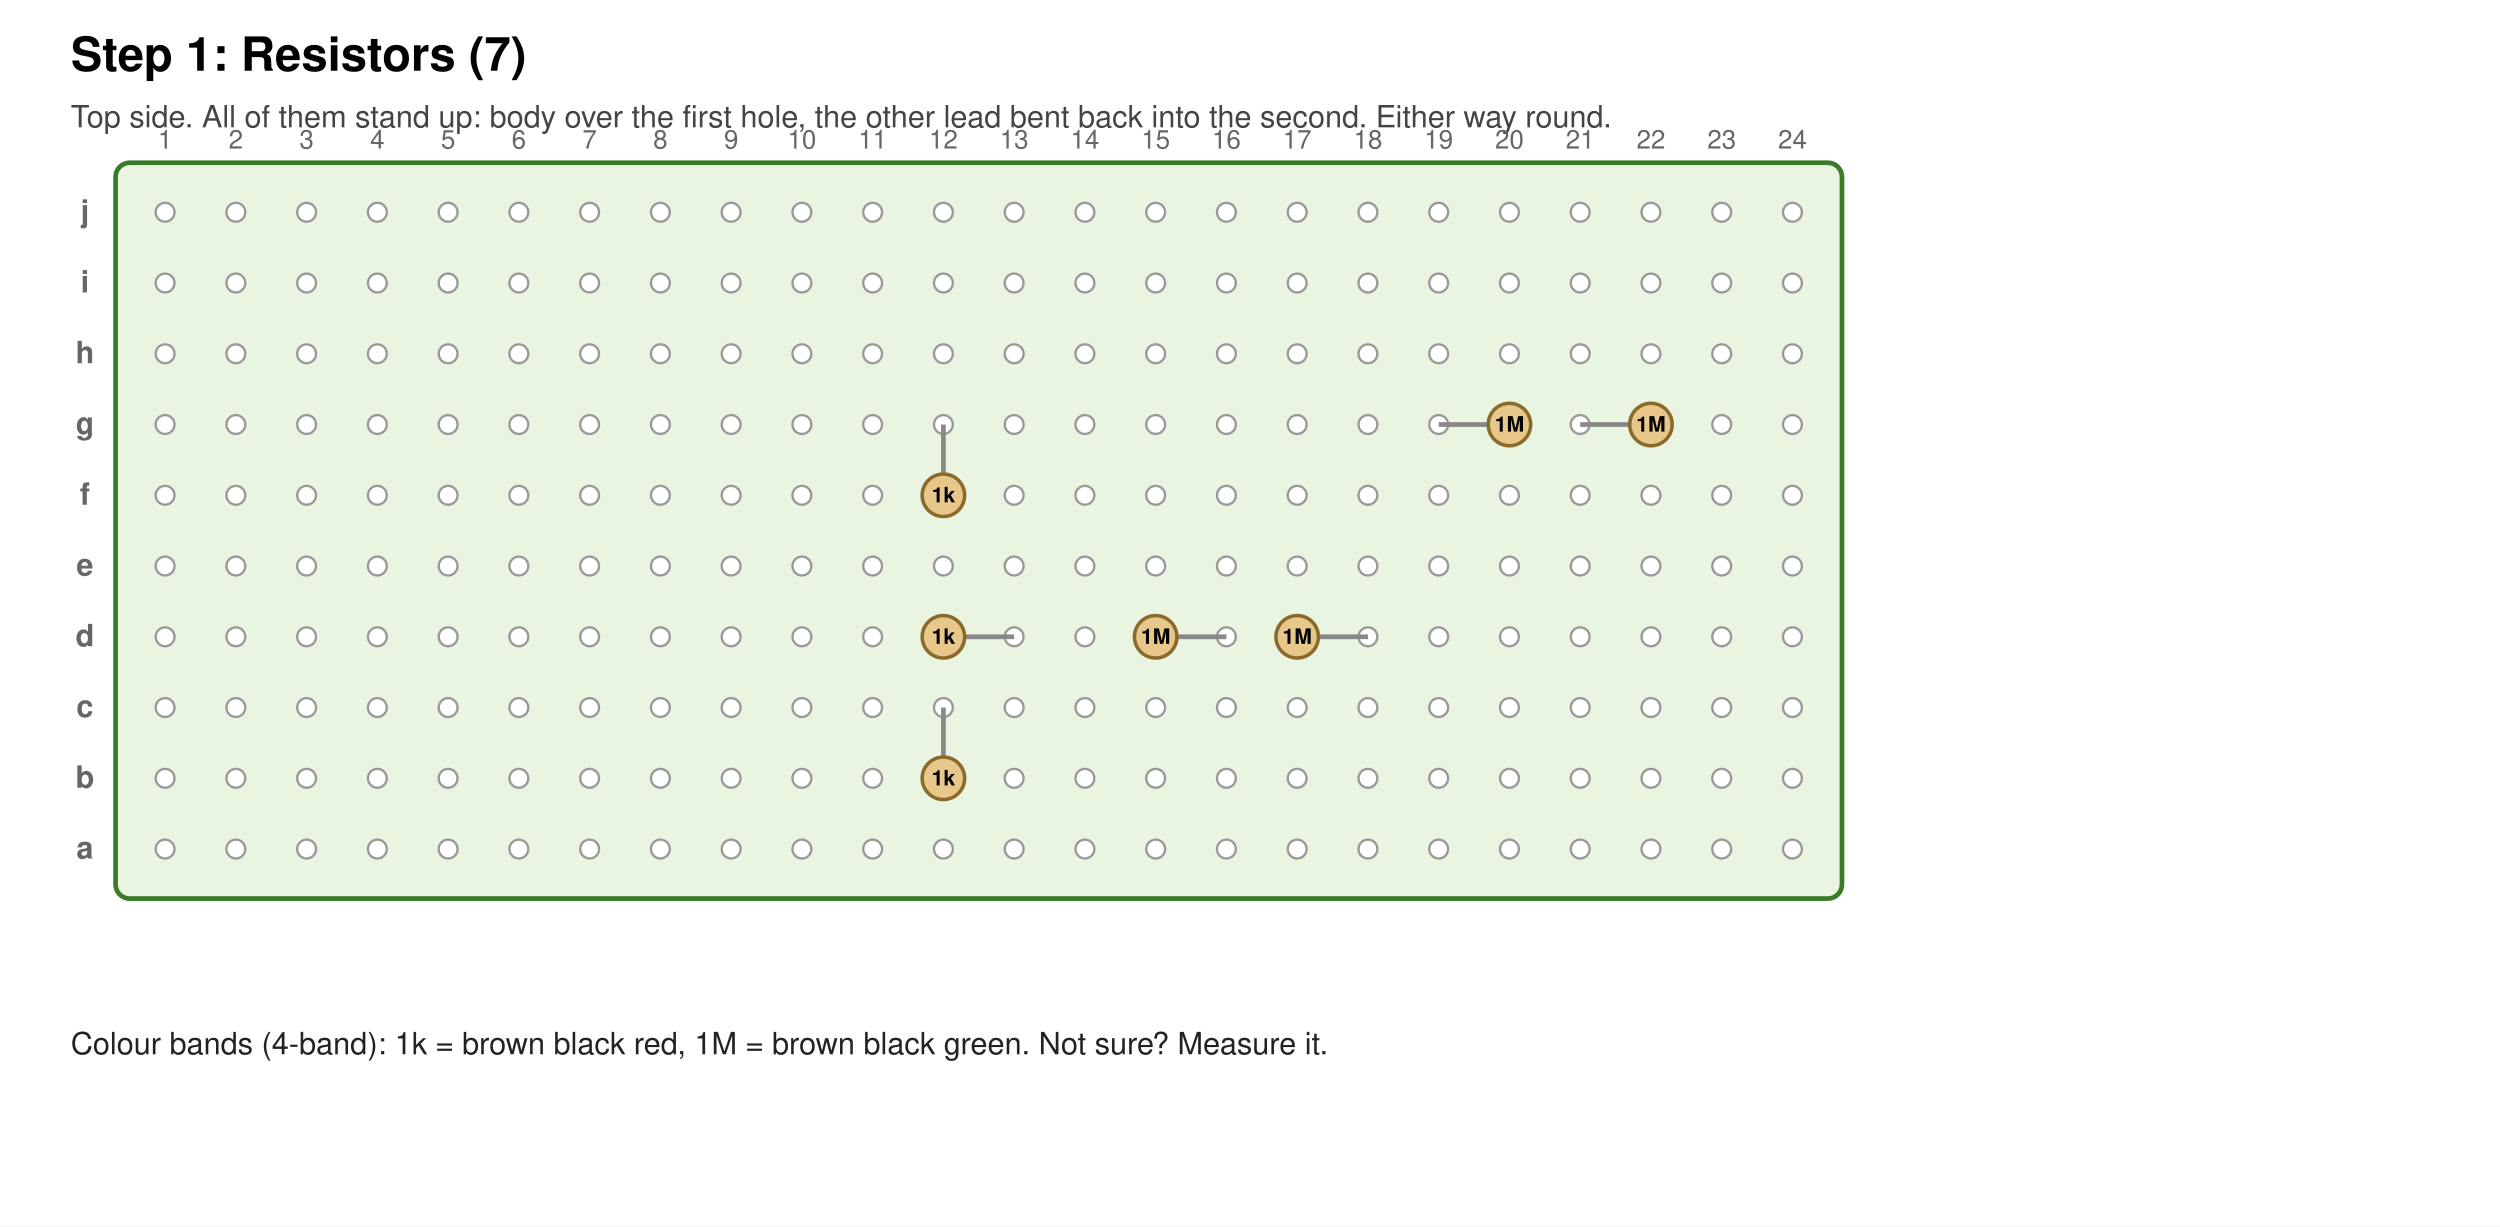
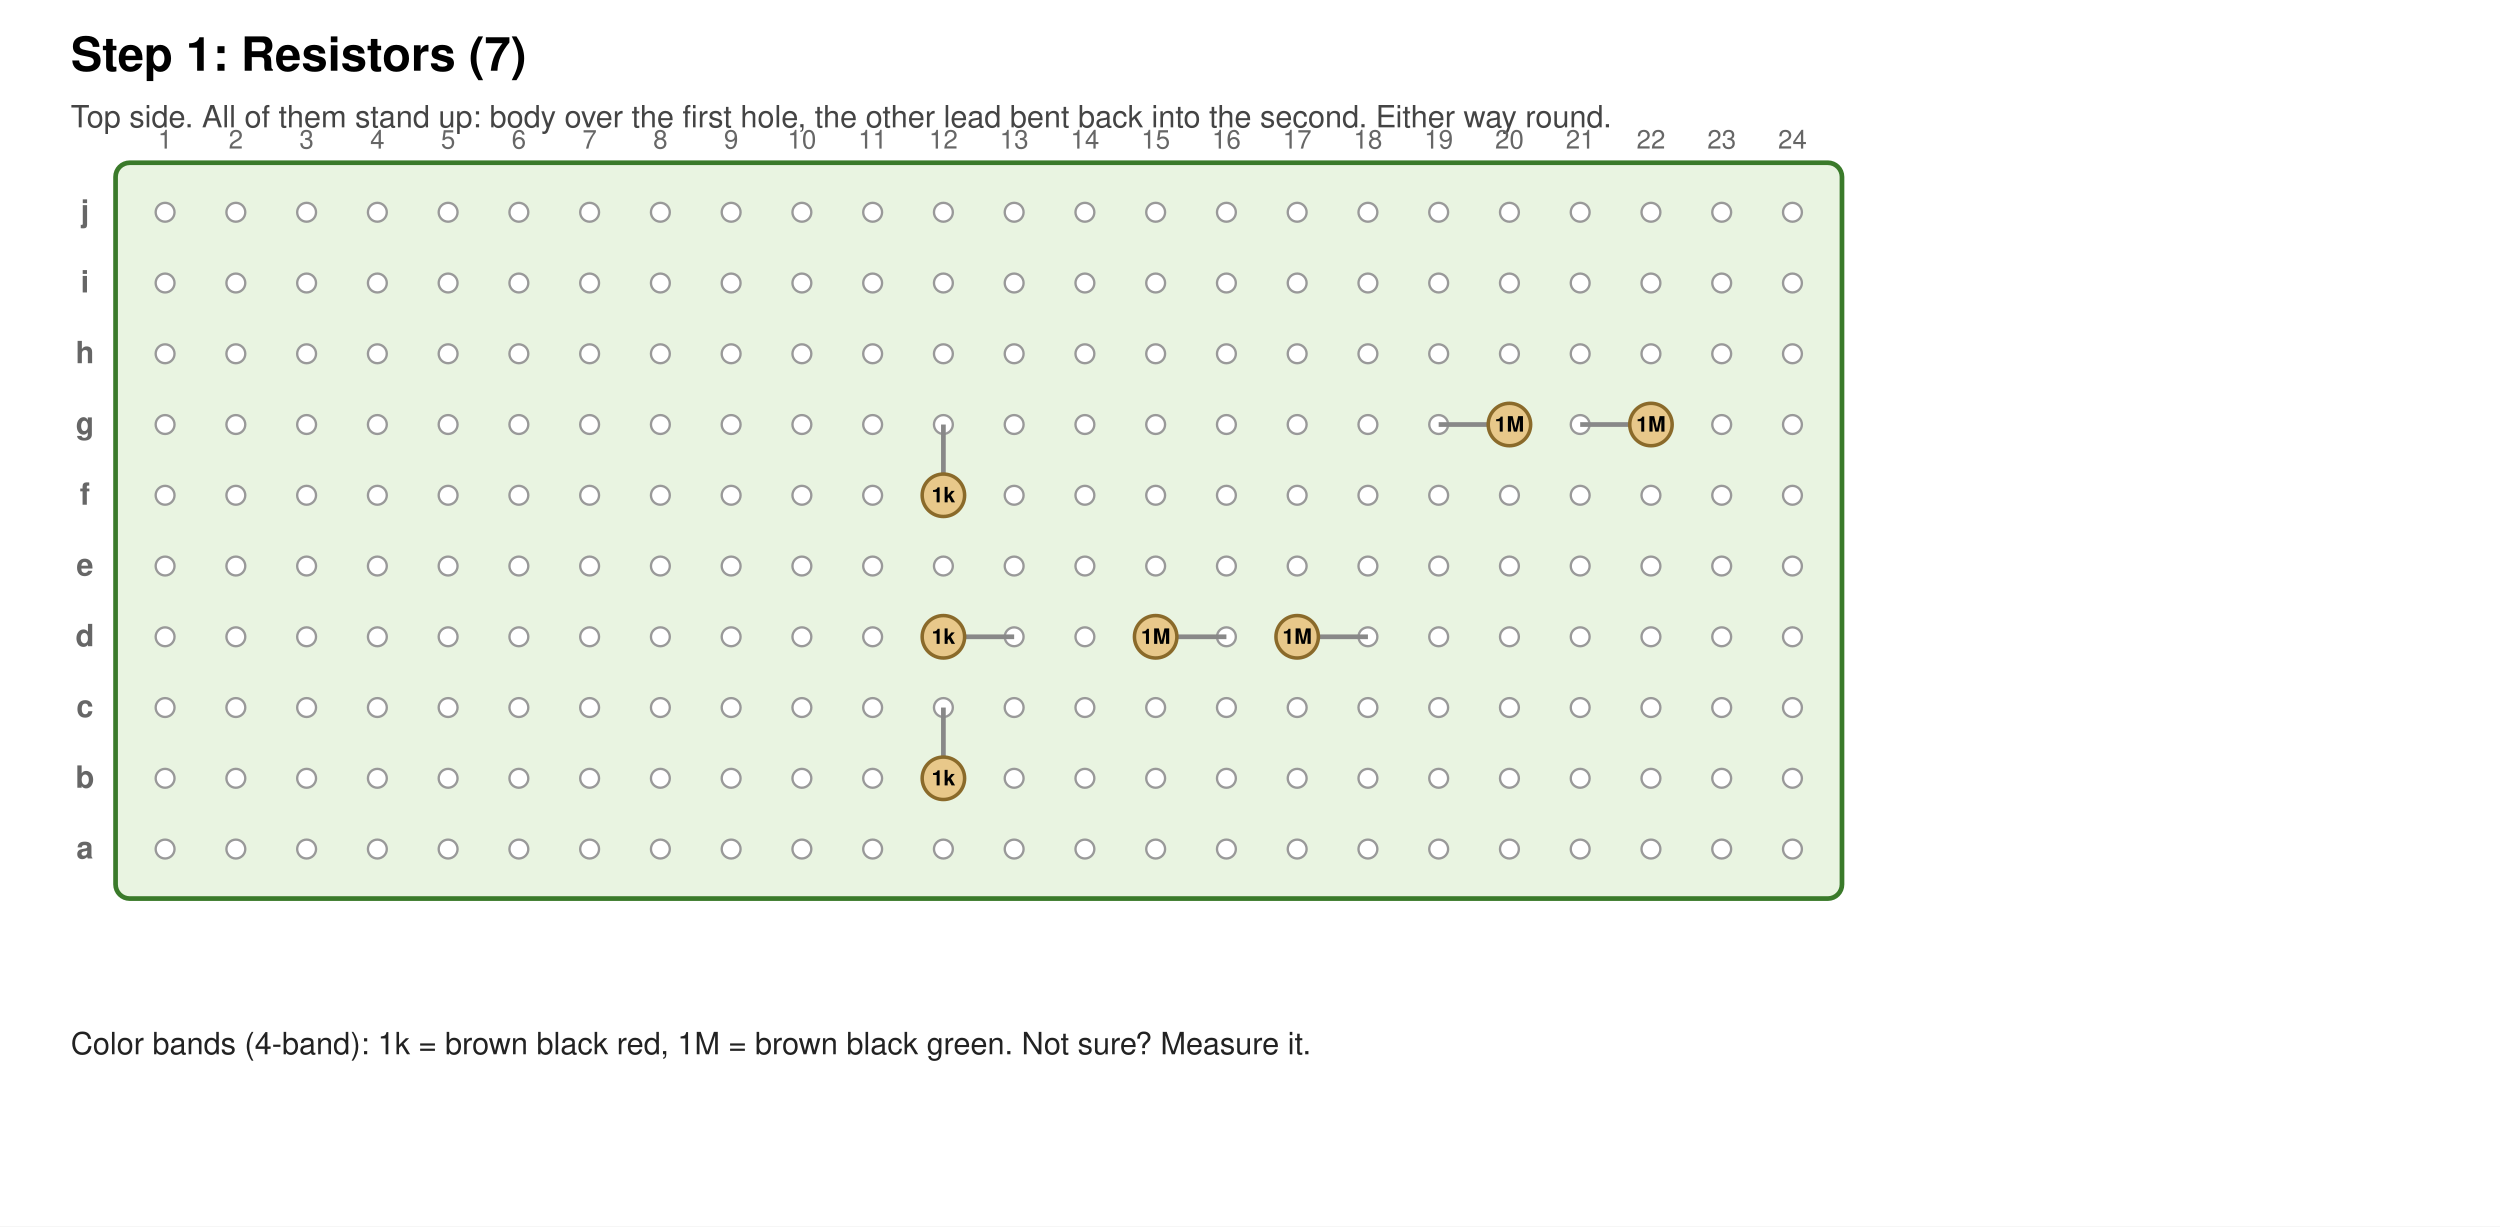
<svg xmlns="http://www.w3.org/2000/svg" width="1060" height="520" font-family="Helvetica,Arial">
  <defs>
    <filter id="mute">
      <feColorMatrix type="saturate" values="0" />
    </filter>
  </defs>
  <rect width="100%" height="100%" fill="#ffffff" />
  <text x="30" y="30" font-size="20" font-weight="bold">Step 1: Resistors (7)</text>
  <text x="30" y="54" font-size="13" fill="#444">Top side. All of them stand up: body over the first hole, the other lead bent back into the second. Either way round.</text>
  <rect x="49" y="69" width="732" height="312" rx="6" fill="#e9f4e1" stroke="#3a7a2a" stroke-width="2" />
  <text x="70" y="63" font-size="11" fill="#666" text-anchor="middle">1</text>
  <text x="100" y="63" font-size="11" fill="#666" text-anchor="middle">2</text>
  <text x="130" y="63" font-size="11" fill="#666" text-anchor="middle">3</text>
  <text x="160" y="63" font-size="11" fill="#666" text-anchor="middle">4</text>
  <text x="190" y="63" font-size="11" fill="#666" text-anchor="middle">5</text>
  <text x="220" y="63" font-size="11" fill="#666" text-anchor="middle">6</text>
  <text x="250" y="63" font-size="11" fill="#666" text-anchor="middle">7</text>
  <text x="280" y="63" font-size="11" fill="#666" text-anchor="middle">8</text>
  <text x="310" y="63" font-size="11" fill="#666" text-anchor="middle">9</text>
  <text x="340" y="63" font-size="11" fill="#666" text-anchor="middle">10</text>
  <text x="370" y="63" font-size="11" fill="#666" text-anchor="middle">11</text>
  <text x="400" y="63" font-size="11" fill="#666" text-anchor="middle">12</text>
  <text x="430" y="63" font-size="11" fill="#666" text-anchor="middle">13</text>
  <text x="460" y="63" font-size="11" fill="#666" text-anchor="middle">14</text>
  <text x="490" y="63" font-size="11" fill="#666" text-anchor="middle">15</text>
  <text x="520" y="63" font-size="11" fill="#666" text-anchor="middle">16</text>
  <text x="550" y="63" font-size="11" fill="#666" text-anchor="middle">17</text>
  <text x="580" y="63" font-size="11" fill="#666" text-anchor="middle">18</text>
  <text x="610" y="63" font-size="11" fill="#666" text-anchor="middle">19</text>
  <text x="640" y="63" font-size="11" fill="#666" text-anchor="middle">20</text>
  <text x="670" y="63" font-size="11" fill="#666" text-anchor="middle">21</text>
  <text x="700" y="63" font-size="11" fill="#666" text-anchor="middle">22</text>
  <text x="730" y="63" font-size="11" fill="#666" text-anchor="middle">23</text>
  <text x="760" y="63" font-size="11" fill="#666" text-anchor="middle">24</text>
  <text x="36" y="364" font-size="13" font-weight="bold" fill="#666" text-anchor="middle">a</text>
  <text x="36" y="334" font-size="13" font-weight="bold" fill="#666" text-anchor="middle">b</text>
  <text x="36" y="304" font-size="13" font-weight="bold" fill="#666" text-anchor="middle">c</text>
  <text x="36" y="274" font-size="13" font-weight="bold" fill="#666" text-anchor="middle">d</text>
  <text x="36" y="244" font-size="13" font-weight="bold" fill="#666" text-anchor="middle">e</text>
  <text x="36" y="214" font-size="13" font-weight="bold" fill="#666" text-anchor="middle">f</text>
  <text x="36" y="184" font-size="13" font-weight="bold" fill="#666" text-anchor="middle">g</text>
  <text x="36" y="154" font-size="13" font-weight="bold" fill="#666" text-anchor="middle">h</text>
  <text x="36" y="124" font-size="13" font-weight="bold" fill="#666" text-anchor="middle">i</text>
  <text x="36" y="94" font-size="13" font-weight="bold" fill="#666" text-anchor="middle">j</text>
  <circle cx="70" cy="360" r="4" fill="#fff" stroke="#999" />
  <circle cx="70" cy="330" r="4" fill="#fff" stroke="#999" />
  <circle cx="70" cy="300" r="4" fill="#fff" stroke="#999" />
  <circle cx="70" cy="270" r="4" fill="#fff" stroke="#999" />
  <circle cx="70" cy="240" r="4" fill="#fff" stroke="#999" />
  <circle cx="70" cy="210" r="4" fill="#fff" stroke="#999" />
  <circle cx="70" cy="180" r="4" fill="#fff" stroke="#999" />
  <circle cx="70" cy="150" r="4" fill="#fff" stroke="#999" />
  <circle cx="70" cy="120" r="4" fill="#fff" stroke="#999" />
  <circle cx="70" cy="90" r="4" fill="#fff" stroke="#999" />
  <circle cx="100" cy="360" r="4" fill="#fff" stroke="#999" />
  <circle cx="100" cy="330" r="4" fill="#fff" stroke="#999" />
  <circle cx="100" cy="300" r="4" fill="#fff" stroke="#999" />
  <circle cx="100" cy="270" r="4" fill="#fff" stroke="#999" />
  <circle cx="100" cy="240" r="4" fill="#fff" stroke="#999" />
  <circle cx="100" cy="210" r="4" fill="#fff" stroke="#999" />
  <circle cx="100" cy="180" r="4" fill="#fff" stroke="#999" />
  <circle cx="100" cy="150" r="4" fill="#fff" stroke="#999" />
  <circle cx="100" cy="120" r="4" fill="#fff" stroke="#999" />
  <circle cx="100" cy="90" r="4" fill="#fff" stroke="#999" />
  <circle cx="130" cy="360" r="4" fill="#fff" stroke="#999" />
  <circle cx="130" cy="330" r="4" fill="#fff" stroke="#999" />
  <circle cx="130" cy="300" r="4" fill="#fff" stroke="#999" />
  <circle cx="130" cy="270" r="4" fill="#fff" stroke="#999" />
  <circle cx="130" cy="240" r="4" fill="#fff" stroke="#999" />
  <circle cx="130" cy="210" r="4" fill="#fff" stroke="#999" />
  <circle cx="130" cy="180" r="4" fill="#fff" stroke="#999" />
  <circle cx="130" cy="150" r="4" fill="#fff" stroke="#999" />
  <circle cx="130" cy="120" r="4" fill="#fff" stroke="#999" />
  <circle cx="130" cy="90" r="4" fill="#fff" stroke="#999" />
  <circle cx="160" cy="360" r="4" fill="#fff" stroke="#999" />
  <circle cx="160" cy="330" r="4" fill="#fff" stroke="#999" />
  <circle cx="160" cy="300" r="4" fill="#fff" stroke="#999" />
  <circle cx="160" cy="270" r="4" fill="#fff" stroke="#999" />
  <circle cx="160" cy="240" r="4" fill="#fff" stroke="#999" />
  <circle cx="160" cy="210" r="4" fill="#fff" stroke="#999" />
  <circle cx="160" cy="180" r="4" fill="#fff" stroke="#999" />
  <circle cx="160" cy="150" r="4" fill="#fff" stroke="#999" />
  <circle cx="160" cy="120" r="4" fill="#fff" stroke="#999" />
  <circle cx="160" cy="90" r="4" fill="#fff" stroke="#999" />
  <circle cx="190" cy="360" r="4" fill="#fff" stroke="#999" />
  <circle cx="190" cy="330" r="4" fill="#fff" stroke="#999" />
  <circle cx="190" cy="300" r="4" fill="#fff" stroke="#999" />
  <circle cx="190" cy="270" r="4" fill="#fff" stroke="#999" />
  <circle cx="190" cy="240" r="4" fill="#fff" stroke="#999" />
  <circle cx="190" cy="210" r="4" fill="#fff" stroke="#999" />
  <circle cx="190" cy="180" r="4" fill="#fff" stroke="#999" />
  <circle cx="190" cy="150" r="4" fill="#fff" stroke="#999" />
  <circle cx="190" cy="120" r="4" fill="#fff" stroke="#999" />
  <circle cx="190" cy="90" r="4" fill="#fff" stroke="#999" />
  <circle cx="220" cy="360" r="4" fill="#fff" stroke="#999" />
  <circle cx="220" cy="330" r="4" fill="#fff" stroke="#999" />
  <circle cx="220" cy="300" r="4" fill="#fff" stroke="#999" />
  <circle cx="220" cy="270" r="4" fill="#fff" stroke="#999" />
  <circle cx="220" cy="240" r="4" fill="#fff" stroke="#999" />
  <circle cx="220" cy="210" r="4" fill="#fff" stroke="#999" />
  <circle cx="220" cy="180" r="4" fill="#fff" stroke="#999" />
  <circle cx="220" cy="150" r="4" fill="#fff" stroke="#999" />
  <circle cx="220" cy="120" r="4" fill="#fff" stroke="#999" />
  <circle cx="220" cy="90" r="4" fill="#fff" stroke="#999" />
  <circle cx="250" cy="360" r="4" fill="#fff" stroke="#999" />
  <circle cx="250" cy="330" r="4" fill="#fff" stroke="#999" />
  <circle cx="250" cy="300" r="4" fill="#fff" stroke="#999" />
  <circle cx="250" cy="270" r="4" fill="#fff" stroke="#999" />
  <circle cx="250" cy="240" r="4" fill="#fff" stroke="#999" />
  <circle cx="250" cy="210" r="4" fill="#fff" stroke="#999" />
  <circle cx="250" cy="180" r="4" fill="#fff" stroke="#999" />
  <circle cx="250" cy="150" r="4" fill="#fff" stroke="#999" />
  <circle cx="250" cy="120" r="4" fill="#fff" stroke="#999" />
  <circle cx="250" cy="90" r="4" fill="#fff" stroke="#999" />
  <circle cx="280" cy="360" r="4" fill="#fff" stroke="#999" />
  <circle cx="280" cy="330" r="4" fill="#fff" stroke="#999" />
  <circle cx="280" cy="300" r="4" fill="#fff" stroke="#999" />
  <circle cx="280" cy="270" r="4" fill="#fff" stroke="#999" />
  <circle cx="280" cy="240" r="4" fill="#fff" stroke="#999" />
  <circle cx="280" cy="210" r="4" fill="#fff" stroke="#999" />
  <circle cx="280" cy="180" r="4" fill="#fff" stroke="#999" />
  <circle cx="280" cy="150" r="4" fill="#fff" stroke="#999" />
  <circle cx="280" cy="120" r="4" fill="#fff" stroke="#999" />
  <circle cx="280" cy="90" r="4" fill="#fff" stroke="#999" />
  <circle cx="310" cy="360" r="4" fill="#fff" stroke="#999" />
  <circle cx="310" cy="330" r="4" fill="#fff" stroke="#999" />
  <circle cx="310" cy="300" r="4" fill="#fff" stroke="#999" />
  <circle cx="310" cy="270" r="4" fill="#fff" stroke="#999" />
  <circle cx="310" cy="240" r="4" fill="#fff" stroke="#999" />
  <circle cx="310" cy="210" r="4" fill="#fff" stroke="#999" />
  <circle cx="310" cy="180" r="4" fill="#fff" stroke="#999" />
  <circle cx="310" cy="150" r="4" fill="#fff" stroke="#999" />
  <circle cx="310" cy="120" r="4" fill="#fff" stroke="#999" />
  <circle cx="310" cy="90" r="4" fill="#fff" stroke="#999" />
  <circle cx="340" cy="360" r="4" fill="#fff" stroke="#999" />
  <circle cx="340" cy="330" r="4" fill="#fff" stroke="#999" />
  <circle cx="340" cy="300" r="4" fill="#fff" stroke="#999" />
  <circle cx="340" cy="270" r="4" fill="#fff" stroke="#999" />
  <circle cx="340" cy="240" r="4" fill="#fff" stroke="#999" />
  <circle cx="340" cy="210" r="4" fill="#fff" stroke="#999" />
  <circle cx="340" cy="180" r="4" fill="#fff" stroke="#999" />
  <circle cx="340" cy="150" r="4" fill="#fff" stroke="#999" />
  <circle cx="340" cy="120" r="4" fill="#fff" stroke="#999" />
  <circle cx="340" cy="90" r="4" fill="#fff" stroke="#999" />
  <circle cx="370" cy="360" r="4" fill="#fff" stroke="#999" />
  <circle cx="370" cy="330" r="4" fill="#fff" stroke="#999" />
  <circle cx="370" cy="300" r="4" fill="#fff" stroke="#999" />
  <circle cx="370" cy="270" r="4" fill="#fff" stroke="#999" />
  <circle cx="370" cy="240" r="4" fill="#fff" stroke="#999" />
  <circle cx="370" cy="210" r="4" fill="#fff" stroke="#999" />
  <circle cx="370" cy="180" r="4" fill="#fff" stroke="#999" />
  <circle cx="370" cy="150" r="4" fill="#fff" stroke="#999" />
  <circle cx="370" cy="120" r="4" fill="#fff" stroke="#999" />
  <circle cx="370" cy="90" r="4" fill="#fff" stroke="#999" />
  <circle cx="400" cy="360" r="4" fill="#fff" stroke="#999" />
  <circle cx="400" cy="330" r="4" fill="#fff" stroke="#999" />
  <circle cx="400" cy="300" r="4" fill="#fff" stroke="#999" />
  <circle cx="400" cy="270" r="4" fill="#fff" stroke="#999" />
  <circle cx="400" cy="240" r="4" fill="#fff" stroke="#999" />
  <circle cx="400" cy="210" r="4" fill="#fff" stroke="#999" />
  <circle cx="400" cy="180" r="4" fill="#fff" stroke="#999" />
  <circle cx="400" cy="150" r="4" fill="#fff" stroke="#999" />
  <circle cx="400" cy="120" r="4" fill="#fff" stroke="#999" />
  <circle cx="400" cy="90" r="4" fill="#fff" stroke="#999" />
  <circle cx="430" cy="360" r="4" fill="#fff" stroke="#999" />
  <circle cx="430" cy="330" r="4" fill="#fff" stroke="#999" />
  <circle cx="430" cy="300" r="4" fill="#fff" stroke="#999" />
  <circle cx="430" cy="270" r="4" fill="#fff" stroke="#999" />
  <circle cx="430" cy="240" r="4" fill="#fff" stroke="#999" />
  <circle cx="430" cy="210" r="4" fill="#fff" stroke="#999" />
  <circle cx="430" cy="180" r="4" fill="#fff" stroke="#999" />
  <circle cx="430" cy="150" r="4" fill="#fff" stroke="#999" />
  <circle cx="430" cy="120" r="4" fill="#fff" stroke="#999" />
  <circle cx="430" cy="90" r="4" fill="#fff" stroke="#999" />
  <circle cx="460" cy="360" r="4" fill="#fff" stroke="#999" />
  <circle cx="460" cy="330" r="4" fill="#fff" stroke="#999" />
  <circle cx="460" cy="300" r="4" fill="#fff" stroke="#999" />
  <circle cx="460" cy="270" r="4" fill="#fff" stroke="#999" />
  <circle cx="460" cy="240" r="4" fill="#fff" stroke="#999" />
  <circle cx="460" cy="210" r="4" fill="#fff" stroke="#999" />
  <circle cx="460" cy="180" r="4" fill="#fff" stroke="#999" />
  <circle cx="460" cy="150" r="4" fill="#fff" stroke="#999" />
  <circle cx="460" cy="120" r="4" fill="#fff" stroke="#999" />
  <circle cx="460" cy="90" r="4" fill="#fff" stroke="#999" />
  <circle cx="490" cy="360" r="4" fill="#fff" stroke="#999" />
  <circle cx="490" cy="330" r="4" fill="#fff" stroke="#999" />
  <circle cx="490" cy="300" r="4" fill="#fff" stroke="#999" />
  <circle cx="490" cy="270" r="4" fill="#fff" stroke="#999" />
  <circle cx="490" cy="240" r="4" fill="#fff" stroke="#999" />
  <circle cx="490" cy="210" r="4" fill="#fff" stroke="#999" />
  <circle cx="490" cy="180" r="4" fill="#fff" stroke="#999" />
  <circle cx="490" cy="150" r="4" fill="#fff" stroke="#999" />
  <circle cx="490" cy="120" r="4" fill="#fff" stroke="#999" />
  <circle cx="490" cy="90" r="4" fill="#fff" stroke="#999" />
  <circle cx="520" cy="360" r="4" fill="#fff" stroke="#999" />
  <circle cx="520" cy="330" r="4" fill="#fff" stroke="#999" />
  <circle cx="520" cy="300" r="4" fill="#fff" stroke="#999" />
  <circle cx="520" cy="270" r="4" fill="#fff" stroke="#999" />
  <circle cx="520" cy="240" r="4" fill="#fff" stroke="#999" />
  <circle cx="520" cy="210" r="4" fill="#fff" stroke="#999" />
  <circle cx="520" cy="180" r="4" fill="#fff" stroke="#999" />
  <circle cx="520" cy="150" r="4" fill="#fff" stroke="#999" />
  <circle cx="520" cy="120" r="4" fill="#fff" stroke="#999" />
  <circle cx="520" cy="90" r="4" fill="#fff" stroke="#999" />
  <circle cx="550" cy="360" r="4" fill="#fff" stroke="#999" />
  <circle cx="550" cy="330" r="4" fill="#fff" stroke="#999" />
  <circle cx="550" cy="300" r="4" fill="#fff" stroke="#999" />
  <circle cx="550" cy="270" r="4" fill="#fff" stroke="#999" />
  <circle cx="550" cy="240" r="4" fill="#fff" stroke="#999" />
  <circle cx="550" cy="210" r="4" fill="#fff" stroke="#999" />
  <circle cx="550" cy="180" r="4" fill="#fff" stroke="#999" />
  <circle cx="550" cy="150" r="4" fill="#fff" stroke="#999" />
  <circle cx="550" cy="120" r="4" fill="#fff" stroke="#999" />
  <circle cx="550" cy="90" r="4" fill="#fff" stroke="#999" />
  <circle cx="580" cy="360" r="4" fill="#fff" stroke="#999" />
  <circle cx="580" cy="330" r="4" fill="#fff" stroke="#999" />
  <circle cx="580" cy="300" r="4" fill="#fff" stroke="#999" />
  <circle cx="580" cy="270" r="4" fill="#fff" stroke="#999" />
  <circle cx="580" cy="240" r="4" fill="#fff" stroke="#999" />
  <circle cx="580" cy="210" r="4" fill="#fff" stroke="#999" />
  <circle cx="580" cy="180" r="4" fill="#fff" stroke="#999" />
  <circle cx="580" cy="150" r="4" fill="#fff" stroke="#999" />
  <circle cx="580" cy="120" r="4" fill="#fff" stroke="#999" />
  <circle cx="580" cy="90" r="4" fill="#fff" stroke="#999" />
  <circle cx="610" cy="360" r="4" fill="#fff" stroke="#999" />
  <circle cx="610" cy="330" r="4" fill="#fff" stroke="#999" />
  <circle cx="610" cy="300" r="4" fill="#fff" stroke="#999" />
  <circle cx="610" cy="270" r="4" fill="#fff" stroke="#999" />
  <circle cx="610" cy="240" r="4" fill="#fff" stroke="#999" />
  <circle cx="610" cy="210" r="4" fill="#fff" stroke="#999" />
  <circle cx="610" cy="180" r="4" fill="#fff" stroke="#999" />
  <circle cx="610" cy="150" r="4" fill="#fff" stroke="#999" />
  <circle cx="610" cy="120" r="4" fill="#fff" stroke="#999" />
  <circle cx="610" cy="90" r="4" fill="#fff" stroke="#999" />
  <circle cx="640" cy="360" r="4" fill="#fff" stroke="#999" />
  <circle cx="640" cy="330" r="4" fill="#fff" stroke="#999" />
  <circle cx="640" cy="300" r="4" fill="#fff" stroke="#999" />
  <circle cx="640" cy="270" r="4" fill="#fff" stroke="#999" />
  <circle cx="640" cy="240" r="4" fill="#fff" stroke="#999" />
  <circle cx="640" cy="210" r="4" fill="#fff" stroke="#999" />
  <circle cx="640" cy="180" r="4" fill="#fff" stroke="#999" />
  <circle cx="640" cy="150" r="4" fill="#fff" stroke="#999" />
  <circle cx="640" cy="120" r="4" fill="#fff" stroke="#999" />
  <circle cx="640" cy="90" r="4" fill="#fff" stroke="#999" />
  <circle cx="670" cy="360" r="4" fill="#fff" stroke="#999" />
  <circle cx="670" cy="330" r="4" fill="#fff" stroke="#999" />
  <circle cx="670" cy="300" r="4" fill="#fff" stroke="#999" />
  <circle cx="670" cy="270" r="4" fill="#fff" stroke="#999" />
  <circle cx="670" cy="240" r="4" fill="#fff" stroke="#999" />
  <circle cx="670" cy="210" r="4" fill="#fff" stroke="#999" />
  <circle cx="670" cy="180" r="4" fill="#fff" stroke="#999" />
  <circle cx="670" cy="150" r="4" fill="#fff" stroke="#999" />
  <circle cx="670" cy="120" r="4" fill="#fff" stroke="#999" />
  <circle cx="670" cy="90" r="4" fill="#fff" stroke="#999" />
  <circle cx="700" cy="360" r="4" fill="#fff" stroke="#999" />
  <circle cx="700" cy="330" r="4" fill="#fff" stroke="#999" />
  <circle cx="700" cy="300" r="4" fill="#fff" stroke="#999" />
  <circle cx="700" cy="270" r="4" fill="#fff" stroke="#999" />
  <circle cx="700" cy="240" r="4" fill="#fff" stroke="#999" />
  <circle cx="700" cy="210" r="4" fill="#fff" stroke="#999" />
  <circle cx="700" cy="180" r="4" fill="#fff" stroke="#999" />
  <circle cx="700" cy="150" r="4" fill="#fff" stroke="#999" />
  <circle cx="700" cy="120" r="4" fill="#fff" stroke="#999" />
  <circle cx="700" cy="90" r="4" fill="#fff" stroke="#999" />
  <circle cx="730" cy="360" r="4" fill="#fff" stroke="#999" />
  <circle cx="730" cy="330" r="4" fill="#fff" stroke="#999" />
  <circle cx="730" cy="300" r="4" fill="#fff" stroke="#999" />
  <circle cx="730" cy="270" r="4" fill="#fff" stroke="#999" />
  <circle cx="730" cy="240" r="4" fill="#fff" stroke="#999" />
  <circle cx="730" cy="210" r="4" fill="#fff" stroke="#999" />
  <circle cx="730" cy="180" r="4" fill="#fff" stroke="#999" />
  <circle cx="730" cy="150" r="4" fill="#fff" stroke="#999" />
  <circle cx="730" cy="120" r="4" fill="#fff" stroke="#999" />
  <circle cx="730" cy="90" r="4" fill="#fff" stroke="#999" />
  <circle cx="760" cy="360" r="4" fill="#fff" stroke="#999" />
  <circle cx="760" cy="330" r="4" fill="#fff" stroke="#999" />
  <circle cx="760" cy="300" r="4" fill="#fff" stroke="#999" />
  <circle cx="760" cy="270" r="4" fill="#fff" stroke="#999" />
  <circle cx="760" cy="240" r="4" fill="#fff" stroke="#999" />
  <circle cx="760" cy="210" r="4" fill="#fff" stroke="#999" />
  <circle cx="760" cy="180" r="4" fill="#fff" stroke="#999" />
  <circle cx="760" cy="150" r="4" fill="#fff" stroke="#999" />
  <circle cx="760" cy="120" r="4" fill="#fff" stroke="#999" />
  <circle cx="760" cy="90" r="4" fill="#fff" stroke="#999" />
  <g filter="url(#mute)" opacity="0.3">
</g>
  <line x1="490" y1="270" x2="520" y2="270" stroke="#888" stroke-width="2" />
  <circle cx="490" cy="270" r="9" fill="#e8c88a" stroke="#8a6a2a" stroke-width="1.5" />
  <text x="490" y="273" font-size="9" text-anchor="middle" font-weight="bold">1M</text>
  <line x1="550" y1="270" x2="580" y2="270" stroke="#888" stroke-width="2" />
  <circle cx="550" cy="270" r="9" fill="#e8c88a" stroke="#8a6a2a" stroke-width="1.5" />
  <text x="550" y="273" font-size="9" text-anchor="middle" font-weight="bold">1M</text>
  <line x1="700" y1="180" x2="670" y2="180" stroke="#888" stroke-width="2" />
  <circle cx="700" cy="180" r="9" fill="#e8c88a" stroke="#8a6a2a" stroke-width="1.5" />
  <text x="700" y="183" font-size="9" text-anchor="middle" font-weight="bold">1M</text>
  <line x1="640" y1="180" x2="610" y2="180" stroke="#888" stroke-width="2" />
  <circle cx="640" cy="180" r="9" fill="#e8c88a" stroke="#8a6a2a" stroke-width="1.5" />
  <text x="640" y="183" font-size="9" text-anchor="middle" font-weight="bold">1M</text>
  <line x1="400" y1="330" x2="400" y2="300" stroke="#888" stroke-width="2" />
  <circle cx="400" cy="330" r="9" fill="#e8c88a" stroke="#8a6a2a" stroke-width="1.5" />
  <text x="400" y="333" font-size="9" text-anchor="middle" font-weight="bold">1k</text>
  <line x1="400" y1="270" x2="430" y2="270" stroke="#888" stroke-width="2" />
  <circle cx="400" cy="270" r="9" fill="#e8c88a" stroke="#8a6a2a" stroke-width="1.5" />
  <text x="400" y="273" font-size="9" text-anchor="middle" font-weight="bold">1k</text>
  <line x1="400" y1="210" x2="400" y2="180" stroke="#888" stroke-width="2" />
  <circle cx="400" cy="210" r="9" fill="#e8c88a" stroke="#8a6a2a" stroke-width="1.5" />
  <text x="400" y="213" font-size="9" text-anchor="middle" font-weight="bold">1k</text>
-   <text x="30" y="447" font-size="13" fill="#222">Colour bands (4-band): 1k = brown black red, 1M = brown black green. Not sure? Measure it.</text>
+   <text x="30" y="447" font-size="13" fill="#222">Color bands (4-band): 1k = brown black red, 1M = brown black green. Not sure? Measure it.</text>
</svg>
